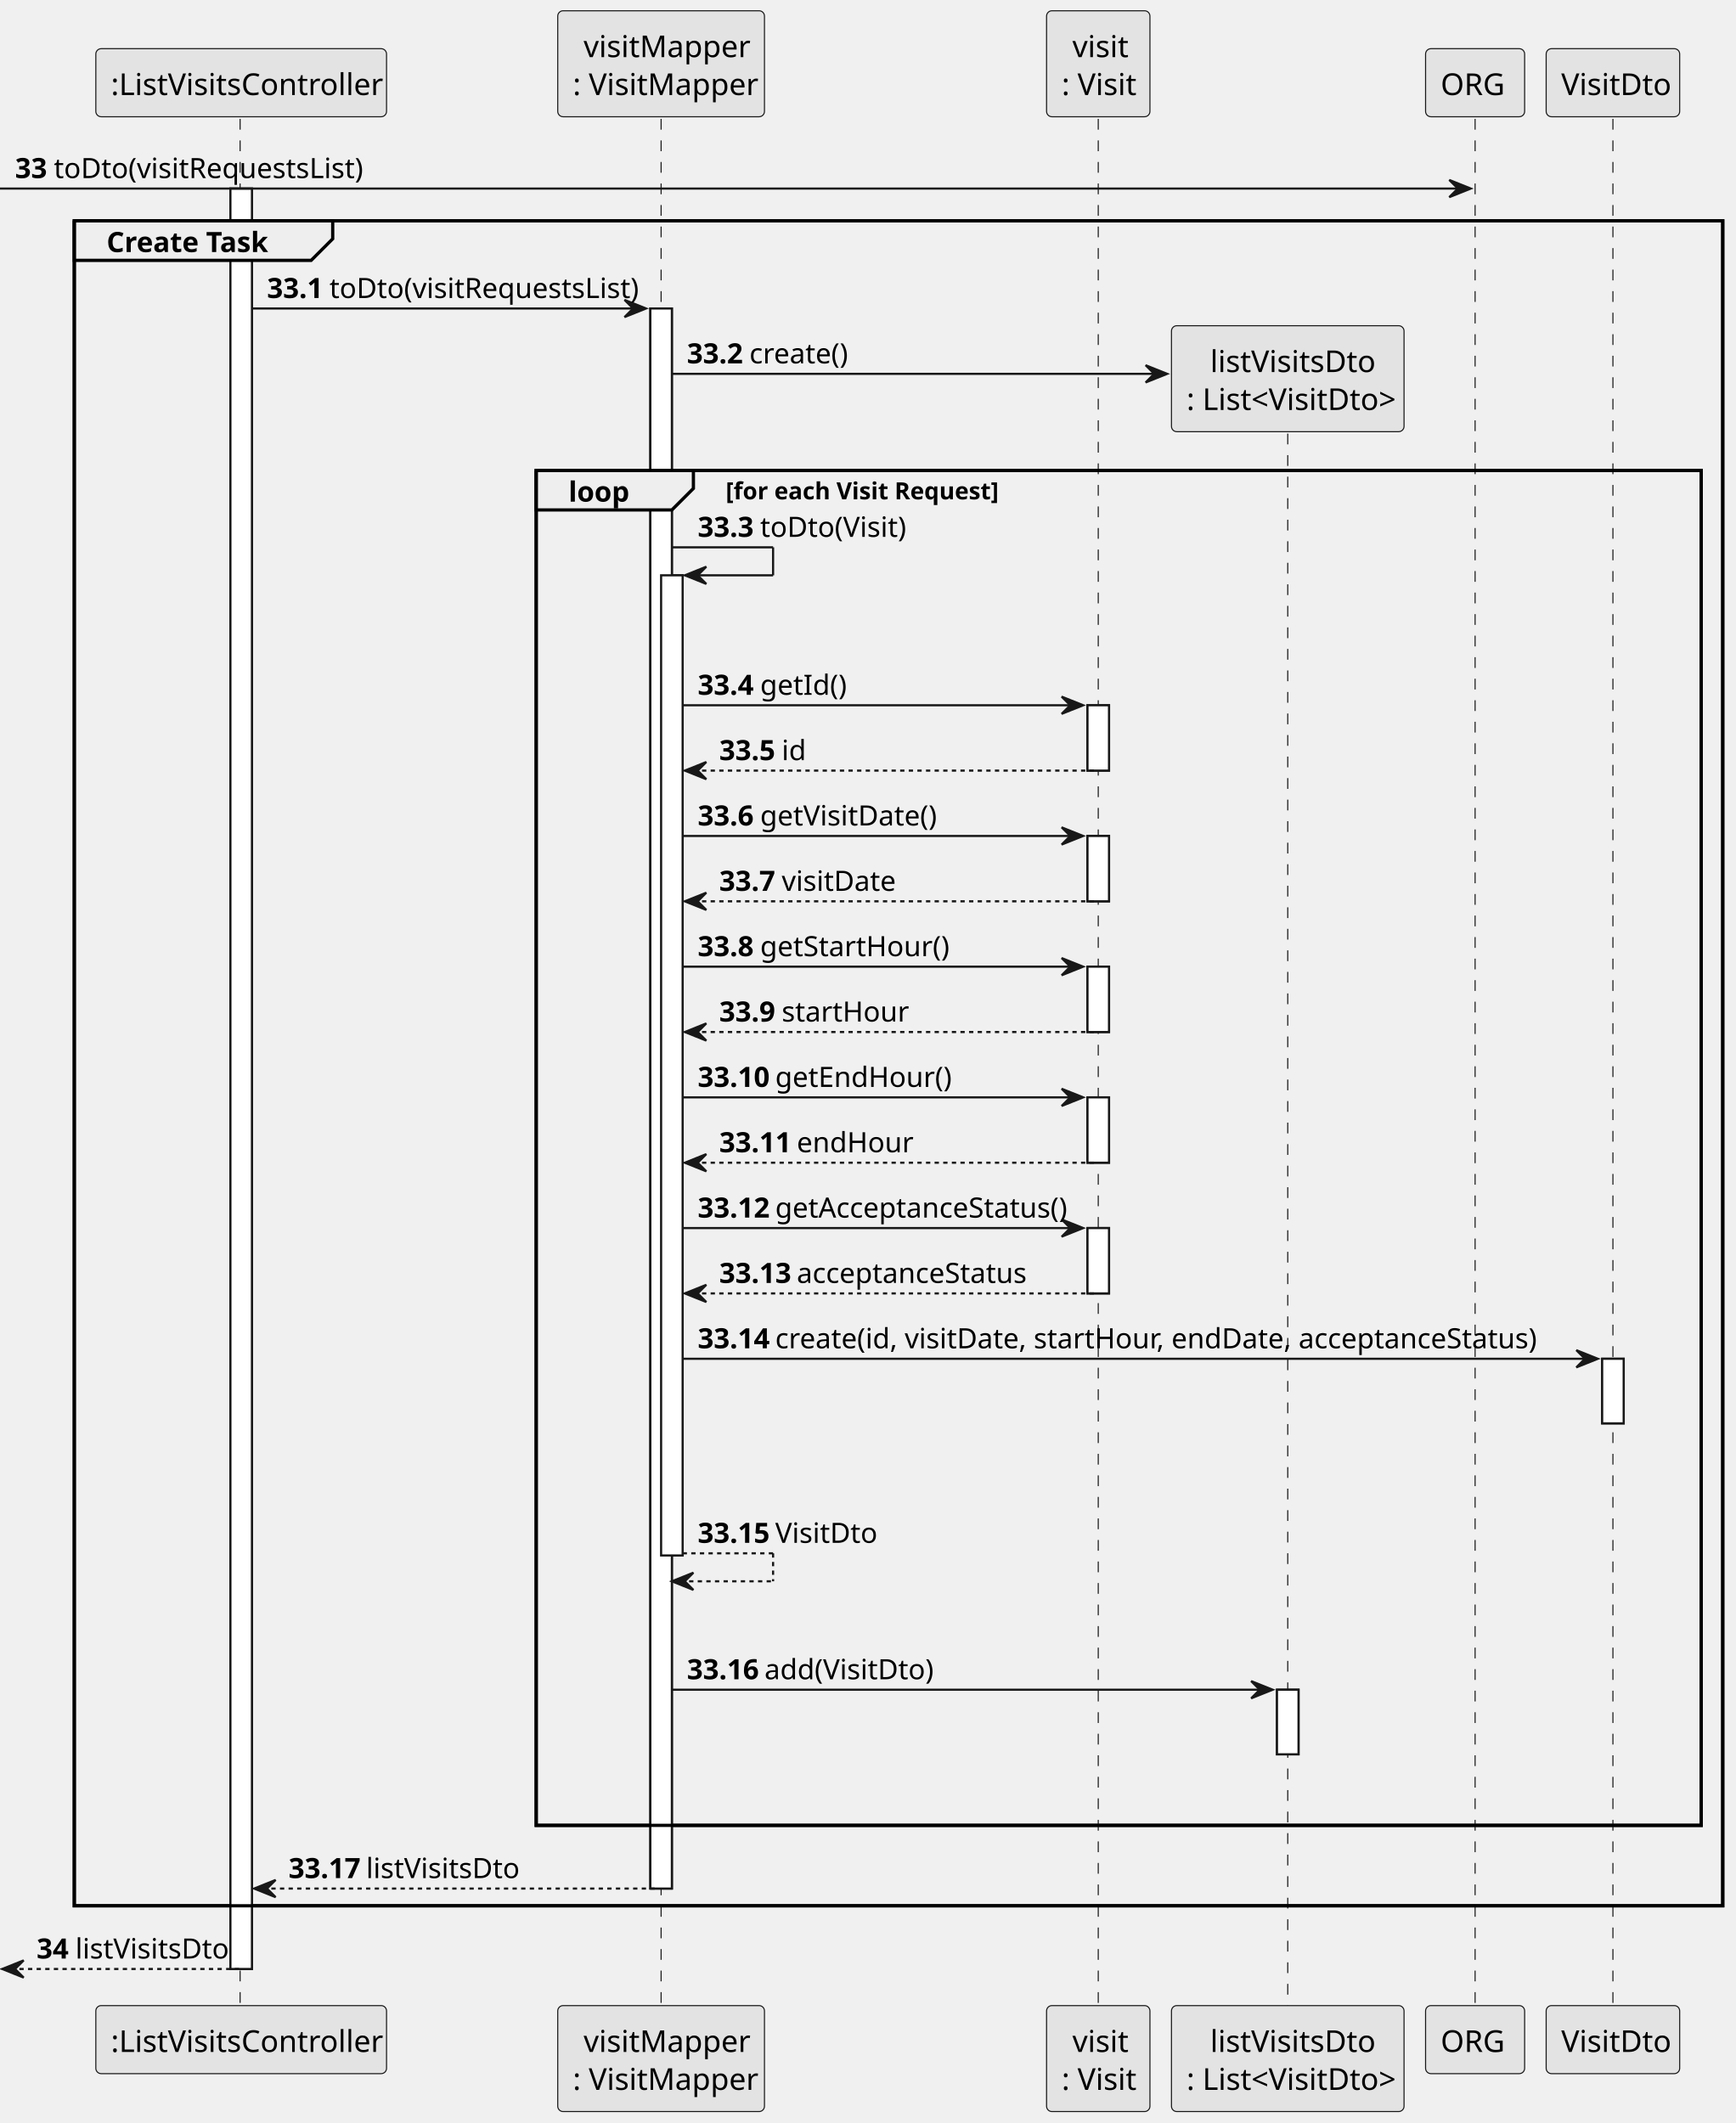
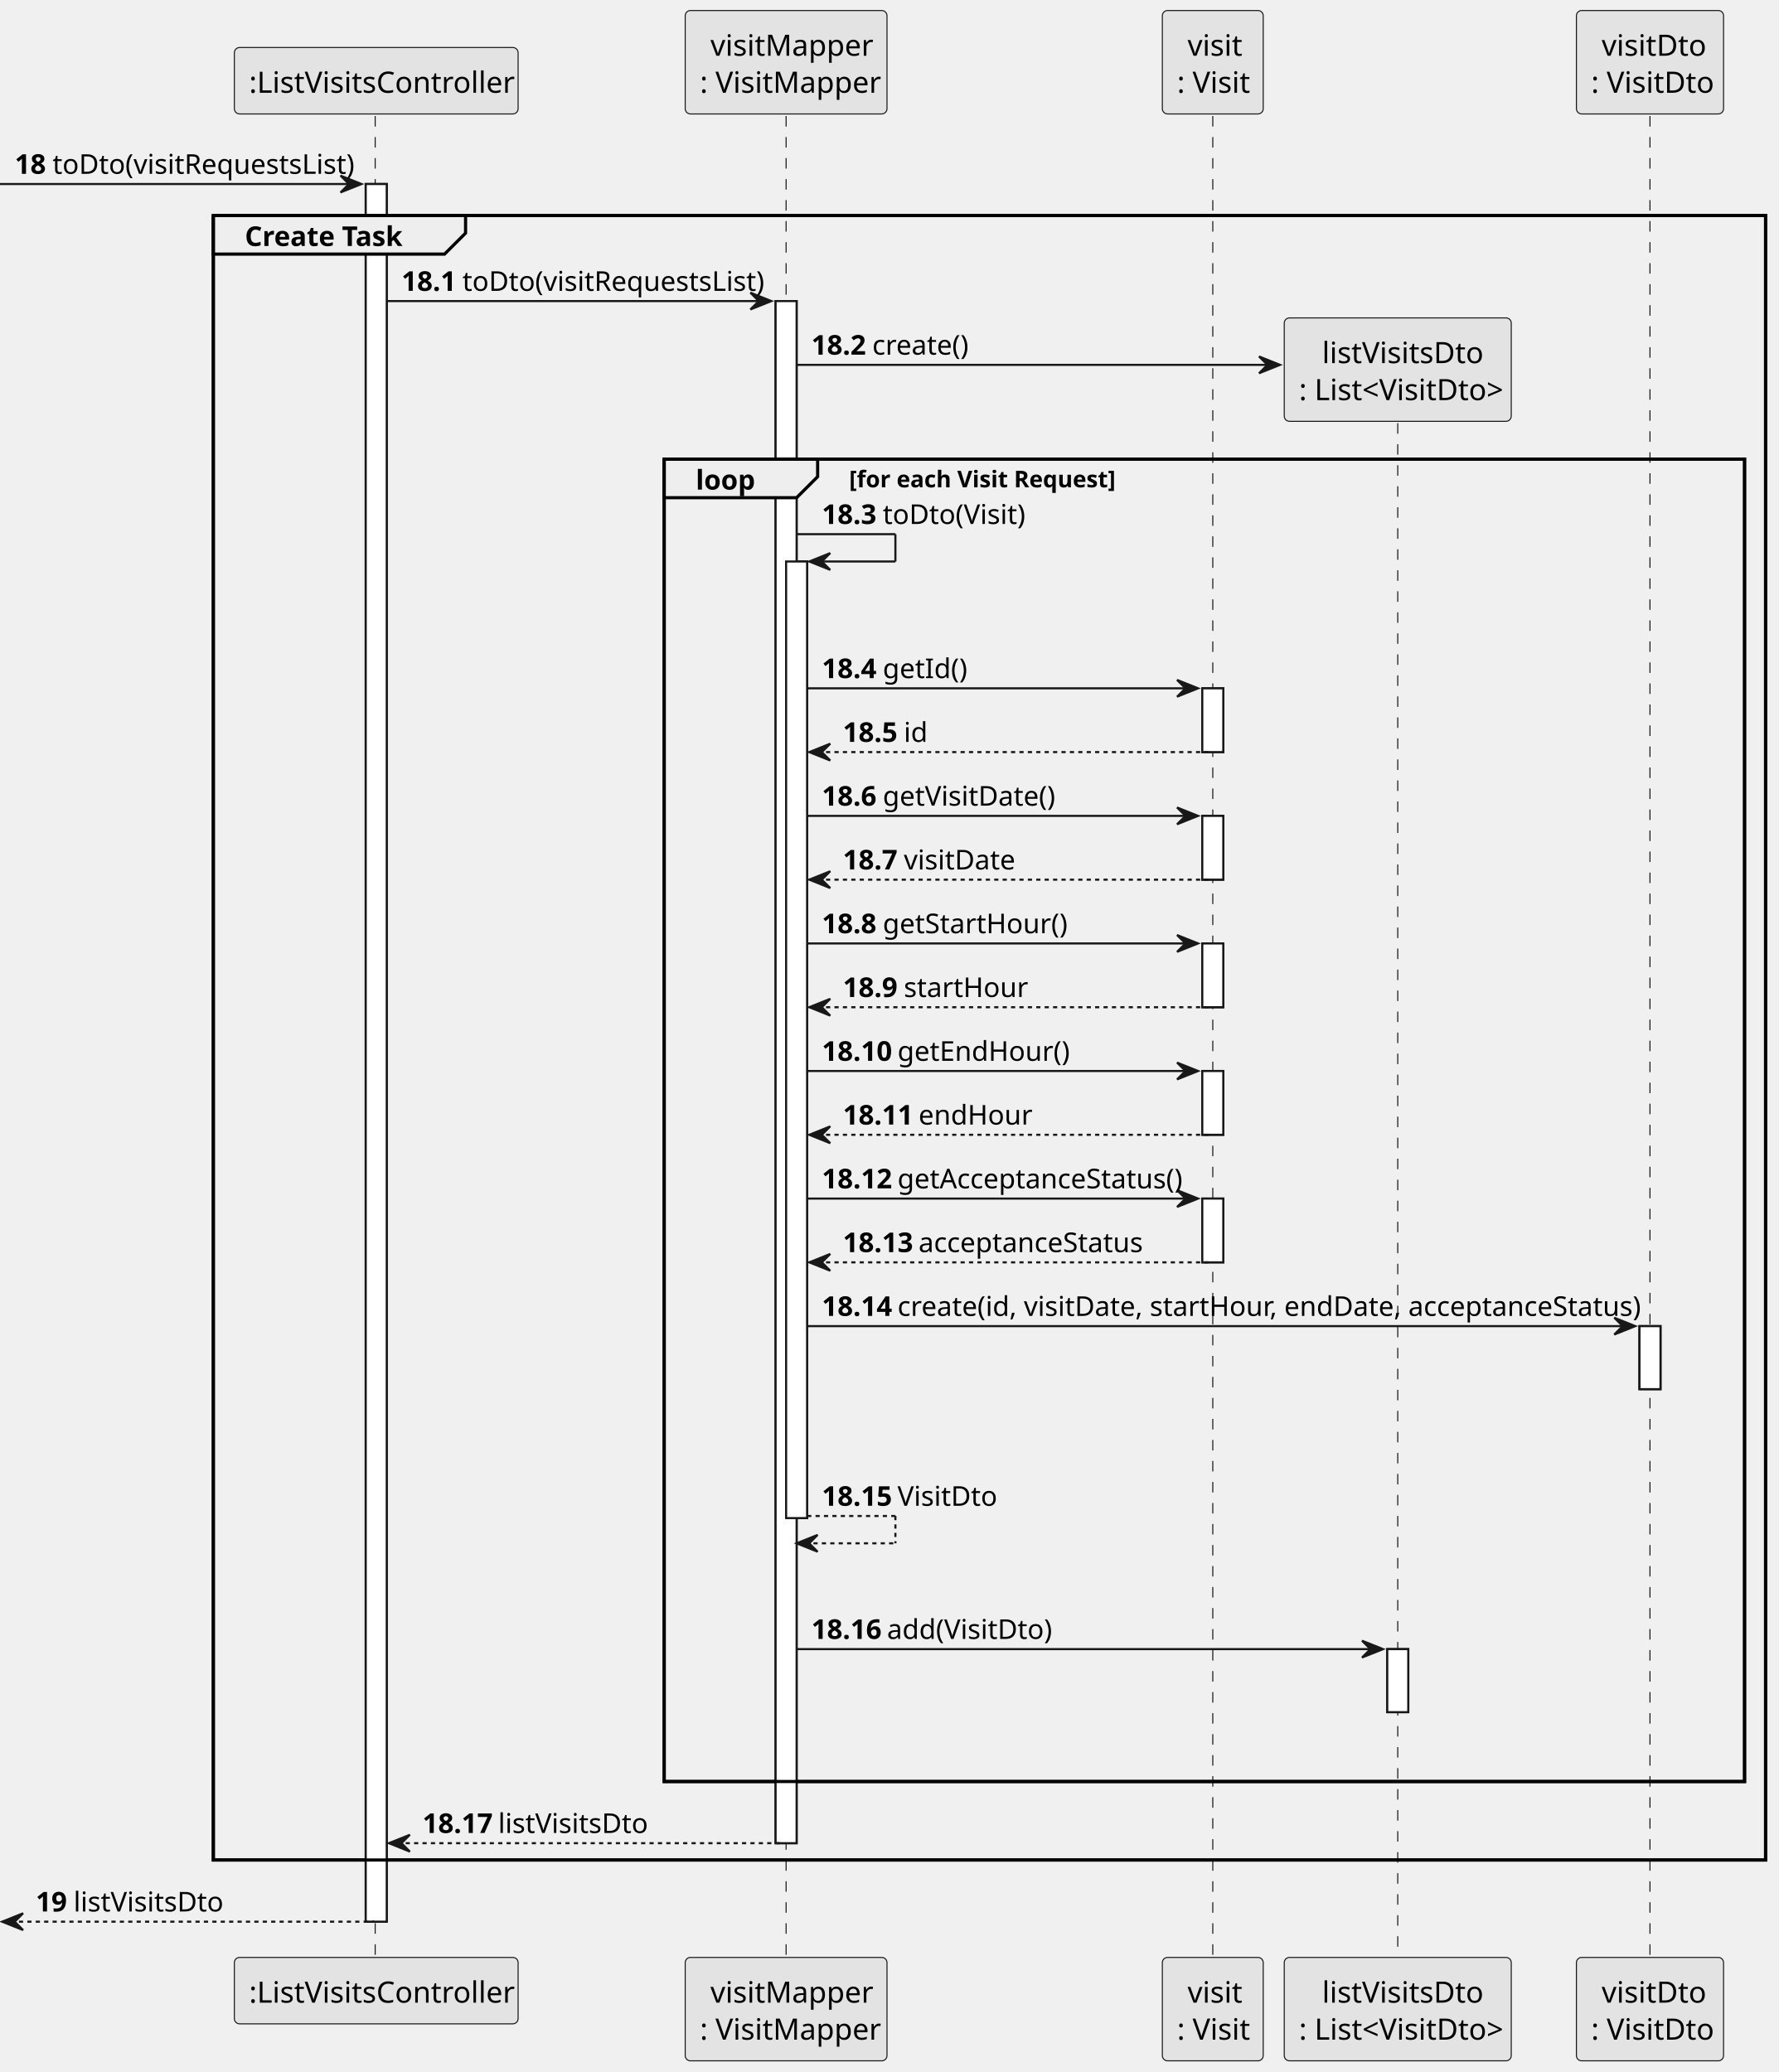
- <svg xmlns="http://www.w3.org/2000/svg" contentStyleType="text/css" height="986px" preserveAspectRatio="none" style="width:806px;height:986px;background:#FFFFFF;" version="1.1" viewBox="0 0 806 986" width="806px" zoomAndPan="magnify">
+ <svg xmlns="http://www.w3.org/2000/svg" contentStyleType="text/css" height="986px" preserveAspectRatio="none" style="width:846px;height:986px;background:#FFFFFF;" version="1.1" viewBox="0 0 846 986" width="846px" zoomAndPan="magnify">
  <defs />
  <g>
-     <rect fill="#FFFFFF" height="826.898" style="stroke:#181818;stroke-width:1.0;" width="10" x="107" y="87.57" />
-     <rect fill="#FFFFFF" height="733.844" style="stroke:#181818;stroke-width:1.0;" width="10" x="302" y="143.273" />
-     <rect fill="#FFFFFF" height="455.219" style="stroke:#181818;stroke-width:1.0;" width="10" x="307" y="267.195" />
-     <rect fill="#FFFFFF" height="30.352" style="stroke:#181818;stroke-width:1.0;" width="10" x="505" y="327.547" />
-     <rect fill="#FFFFFF" height="30.352" style="stroke:#181818;stroke-width:1.0;" width="10" x="505" y="388.25" />
-     <rect fill="#FFFFFF" height="30.352" style="stroke:#181818;stroke-width:1.0;" width="10" x="505" y="448.953" />
-     <rect fill="#FFFFFF" height="30.352" style="stroke:#181818;stroke-width:1.0;" width="10" x="505" y="509.656" />
-     <rect fill="#FFFFFF" height="30.352" style="stroke:#181818;stroke-width:1.0;" width="10" x="505" y="570.359" />
-     <rect fill="#FFFFFF" height="30" style="stroke:#181818;stroke-width:1.0;" width="10" x="593" y="784.766" />
-     <rect fill="#FFFFFF" height="30" style="stroke:#181818;stroke-width:1.0;" width="10" x="744" y="631.062" />
-     <rect fill="none" height="782.547" style="stroke:#000000;stroke-width:1.5;" width="765.5" x="34.5" y="102.57" />
-     <rect fill="none" height="629.273" style="stroke:#000000;stroke-width:1.5;" width="541" x="249" y="218.492" />
-     <line style="stroke:#181818;stroke-width:0.5;stroke-dasharray:5.0,5.0;" x1="111.5" x2="111.5" y1="55.219" y2="932.469" />
-     <line style="stroke:#181818;stroke-width:0.5;stroke-dasharray:5.0,5.0;" x1="307" x2="307" y1="55.219" y2="932.469" />
-     <line style="stroke:#181818;stroke-width:0.5;stroke-dasharray:5.0,5.0;" x1="510" x2="510" y1="55.219" y2="932.469" />
-     <line style="stroke:#181818;stroke-width:0.5;stroke-dasharray:5.0,5.0;" x1="598" x2="598" y1="191.383" y2="932.469" />
-     <line style="stroke:#181818;stroke-width:0.5;stroke-dasharray:5.0,5.0;" x1="685" x2="685" y1="55.219" y2="932.469" />
-     <line style="stroke:#181818;stroke-width:0.5;stroke-dasharray:5.0,5.0;" x1="749" x2="749" y1="55.219" y2="932.469" />
-     <rect fill="#E3E3E3" height="31.609" rx="2.5" ry="2.5" style="stroke:#181818;stroke-width:0.5;" width="135" x="44.5" y="22.609" />
-     <text fill="#000000" font-family="sans-serif" font-size="14" lengthAdjust="spacing" textLength="121" x="51.5" y="44.143">:ListVisitsController</text>
-     <rect fill="#E3E3E3" height="31.609" rx="2.5" ry="2.5" style="stroke:#181818;stroke-width:0.5;" width="135" x="44.5" y="931.469" />
-     <text fill="#000000" font-family="sans-serif" font-size="14" lengthAdjust="spacing" textLength="121" x="51.5" y="953.002">:ListVisitsController</text>
-     <rect fill="#E3E3E3" height="49.219" rx="2.5" ry="2.5" style="stroke:#181818;stroke-width:0.5;" width="96" x="259" y="5" />
-     <text fill="#000000" font-family="sans-serif" font-size="14" lengthAdjust="spacing" textLength="72" x="271" y="26.533">visitMapper</text>
-     <text fill="#000000" font-family="sans-serif" font-size="14" lengthAdjust="spacing" textLength="82" x="266" y="44.143">: VisitMapper</text>
-     <rect fill="#E3E3E3" height="49.219" rx="2.5" ry="2.5" style="stroke:#181818;stroke-width:0.5;" width="96" x="259" y="931.469" />
-     <text fill="#000000" font-family="sans-serif" font-size="14" lengthAdjust="spacing" textLength="72" x="271" y="953.002">visitMapper</text>
-     <text fill="#000000" font-family="sans-serif" font-size="14" lengthAdjust="spacing" textLength="82" x="266" y="970.611">: VisitMapper</text>
-     <rect fill="#E3E3E3" height="49.219" rx="2.5" ry="2.5" style="stroke:#181818;stroke-width:0.5;" width="48" x="486" y="5" />
-     <text fill="#000000" font-family="sans-serif" font-size="14" lengthAdjust="spacing" textLength="24" x="498" y="26.533">visit</text>
-     <text fill="#000000" font-family="sans-serif" font-size="14" lengthAdjust="spacing" textLength="34" x="493" y="44.143">: Visit</text>
-     <rect fill="#E3E3E3" height="49.219" rx="2.5" ry="2.5" style="stroke:#181818;stroke-width:0.5;" width="48" x="486" y="931.469" />
-     <text fill="#000000" font-family="sans-serif" font-size="14" lengthAdjust="spacing" textLength="24" x="498" y="953.002">visit</text>
-     <text fill="#000000" font-family="sans-serif" font-size="14" lengthAdjust="spacing" textLength="34" x="493" y="970.611">: Visit</text>
-     <rect fill="#E3E3E3" height="49.219" rx="2.5" ry="2.5" style="stroke:#181818;stroke-width:0.5;" width="108" x="544" y="931.469" />
-     <text fill="#000000" font-family="sans-serif" font-size="14" lengthAdjust="spacing" textLength="72" x="562" y="953.002">listVisitsDto</text>
-     <text fill="#000000" font-family="sans-serif" font-size="14" lengthAdjust="spacing" textLength="94" x="551" y="970.611">: List&lt;VisitDto&gt;</text>
-     <rect fill="#E3E3E3" height="31.609" rx="2.5" ry="2.5" style="stroke:#181818;stroke-width:0.5;" width="46" x="662" y="22.609" />
-     <text fill="#000000" font-family="sans-serif" font-size="14" lengthAdjust="spacing" textLength="32" x="669" y="44.143">ORG</text>
-     <rect fill="#E3E3E3" height="31.609" rx="2.5" ry="2.5" style="stroke:#181818;stroke-width:0.5;" width="46" x="662" y="931.469" />
-     <text fill="#000000" font-family="sans-serif" font-size="14" lengthAdjust="spacing" textLength="32" x="669" y="953.002">ORG</text>
-     <rect fill="#E3E3E3" height="31.609" rx="2.5" ry="2.5" style="stroke:#181818;stroke-width:0.5;" width="62" x="718" y="22.609" />
-     <text fill="#000000" font-family="sans-serif" font-size="14" lengthAdjust="spacing" textLength="48" x="725" y="44.143">VisitDto</text>
-     <rect fill="#E3E3E3" height="31.609" rx="2.5" ry="2.5" style="stroke:#181818;stroke-width:0.5;" width="62" x="718" y="931.469" />
-     <text fill="#000000" font-family="sans-serif" font-size="14" lengthAdjust="spacing" textLength="48" x="725" y="953.002">VisitDto</text>
-     <rect fill="#FFFFFF" height="826.898" style="stroke:#181818;stroke-width:1.0;" width="10" x="107" y="87.57" />
-     <rect fill="#FFFFFF" height="733.844" style="stroke:#181818;stroke-width:1.0;" width="10" x="302" y="143.273" />
-     <rect fill="#FFFFFF" height="455.219" style="stroke:#181818;stroke-width:1.0;" width="10" x="307" y="267.195" />
-     <rect fill="#FFFFFF" height="30.352" style="stroke:#181818;stroke-width:1.0;" width="10" x="505" y="327.547" />
-     <rect fill="#FFFFFF" height="30.352" style="stroke:#181818;stroke-width:1.0;" width="10" x="505" y="388.25" />
-     <rect fill="#FFFFFF" height="30.352" style="stroke:#181818;stroke-width:1.0;" width="10" x="505" y="448.953" />
-     <rect fill="#FFFFFF" height="30.352" style="stroke:#181818;stroke-width:1.0;" width="10" x="505" y="509.656" />
-     <rect fill="#FFFFFF" height="30.352" style="stroke:#181818;stroke-width:1.0;" width="10" x="505" y="570.359" />
-     <rect fill="#FFFFFF" height="30" style="stroke:#181818;stroke-width:1.0;" width="10" x="593" y="784.766" />
-     <rect fill="#FFFFFF" height="30" style="stroke:#181818;stroke-width:1.0;" width="10" x="744" y="631.062" />
-     <polygon fill="#181818" points="673,83.57,683,87.57,673,91.57,677,87.57" style="stroke:#181818;stroke-width:1.0;" />
-     <line style="stroke:#181818;stroke-width:1.0;" x1="0" x2="679" y1="87.57" y2="87.57" />
-     <text fill="#000000" font-family="sans-serif" font-size="13" font-weight="bold" lengthAdjust="spacing" textLength="14" x="7" y="82.714">33</text>
+     <rect fill="#FFFFFF" height="826.898" style="stroke:#181818;stroke-width:1.0;" width="10" x="174" y="87.57" />
+     <rect fill="#FFFFFF" height="733.844" style="stroke:#181818;stroke-width:1.0;" width="10" x="369" y="143.273" />
+     <rect fill="#FFFFFF" height="455.219" style="stroke:#181818;stroke-width:1.0;" width="10" x="374" y="267.195" />
+     <rect fill="#FFFFFF" height="30.352" style="stroke:#181818;stroke-width:1.0;" width="10" x="572" y="327.547" />
+     <rect fill="#FFFFFF" height="30.352" style="stroke:#181818;stroke-width:1.0;" width="10" x="572" y="388.25" />
+     <rect fill="#FFFFFF" height="30.352" style="stroke:#181818;stroke-width:1.0;" width="10" x="572" y="448.953" />
+     <rect fill="#FFFFFF" height="30.352" style="stroke:#181818;stroke-width:1.0;" width="10" x="572" y="509.656" />
+     <rect fill="#FFFFFF" height="30.352" style="stroke:#181818;stroke-width:1.0;" width="10" x="572" y="570.359" />
+     <rect fill="#FFFFFF" height="30" style="stroke:#181818;stroke-width:1.0;" width="10" x="660" y="784.766" />
+     <rect fill="#FFFFFF" height="30" style="stroke:#181818;stroke-width:1.0;" width="10" x="780" y="631.062" />
+     <rect fill="none" height="782.547" style="stroke:#000000;stroke-width:1.5;" width="738.5" x="101.5" y="102.57" />
+     <rect fill="none" height="629.273" style="stroke:#000000;stroke-width:1.5;" width="514" x="316" y="218.492" />
+     <line style="stroke:#181818;stroke-width:0.5;stroke-dasharray:5.0,5.0;" x1="178.5" x2="178.5" y1="55.219" y2="932.469" />
+     <line style="stroke:#181818;stroke-width:0.5;stroke-dasharray:5.0,5.0;" x1="374" x2="374" y1="55.219" y2="932.469" />
+     <line style="stroke:#181818;stroke-width:0.5;stroke-dasharray:5.0,5.0;" x1="577" x2="577" y1="55.219" y2="932.469" />
+     <line style="stroke:#181818;stroke-width:0.5;stroke-dasharray:5.0,5.0;" x1="665" x2="665" y1="191.383" y2="932.469" />
+     <line style="stroke:#181818;stroke-width:0.5;stroke-dasharray:5.0,5.0;" x1="785" x2="785" y1="55.219" y2="932.469" />
+     <rect fill="#E3E3E3" height="31.609" rx="2.5" ry="2.5" style="stroke:#181818;stroke-width:0.5;" width="135" x="111.5" y="22.609" />
+     <text fill="#000000" font-family="sans-serif" font-size="14" lengthAdjust="spacing" textLength="121" x="118.5" y="44.143">:ListVisitsController</text>
+     <rect fill="#E3E3E3" height="31.609" rx="2.5" ry="2.5" style="stroke:#181818;stroke-width:0.5;" width="135" x="111.5" y="931.469" />
+     <text fill="#000000" font-family="sans-serif" font-size="14" lengthAdjust="spacing" textLength="121" x="118.5" y="953.002">:ListVisitsController</text>
+     <rect fill="#E3E3E3" height="49.219" rx="2.5" ry="2.5" style="stroke:#181818;stroke-width:0.5;" width="96" x="326" y="5" />
+     <text fill="#000000" font-family="sans-serif" font-size="14" lengthAdjust="spacing" textLength="72" x="338" y="26.533">visitMapper</text>
+     <text fill="#000000" font-family="sans-serif" font-size="14" lengthAdjust="spacing" textLength="82" x="333" y="44.143">: VisitMapper</text>
+     <rect fill="#E3E3E3" height="49.219" rx="2.5" ry="2.5" style="stroke:#181818;stroke-width:0.5;" width="96" x="326" y="931.469" />
+     <text fill="#000000" font-family="sans-serif" font-size="14" lengthAdjust="spacing" textLength="72" x="338" y="953.002">visitMapper</text>
+     <text fill="#000000" font-family="sans-serif" font-size="14" lengthAdjust="spacing" textLength="82" x="333" y="970.611">: VisitMapper</text>
+     <rect fill="#E3E3E3" height="49.219" rx="2.5" ry="2.5" style="stroke:#181818;stroke-width:0.5;" width="48" x="553" y="5" />
+     <text fill="#000000" font-family="sans-serif" font-size="14" lengthAdjust="spacing" textLength="24" x="565" y="26.533">visit</text>
+     <text fill="#000000" font-family="sans-serif" font-size="14" lengthAdjust="spacing" textLength="34" x="560" y="44.143">: Visit</text>
+     <rect fill="#E3E3E3" height="49.219" rx="2.5" ry="2.5" style="stroke:#181818;stroke-width:0.5;" width="48" x="553" y="931.469" />
+     <text fill="#000000" font-family="sans-serif" font-size="14" lengthAdjust="spacing" textLength="24" x="565" y="953.002">visit</text>
+     <text fill="#000000" font-family="sans-serif" font-size="14" lengthAdjust="spacing" textLength="34" x="560" y="970.611">: Visit</text>
+     <rect fill="#E3E3E3" height="49.219" rx="2.5" ry="2.5" style="stroke:#181818;stroke-width:0.5;" width="108" x="611" y="931.469" />
+     <text fill="#000000" font-family="sans-serif" font-size="14" lengthAdjust="spacing" textLength="72" x="629" y="953.002">listVisitsDto</text>
+     <text fill="#000000" font-family="sans-serif" font-size="14" lengthAdjust="spacing" textLength="94" x="618" y="970.611">: List&lt;VisitDto&gt;</text>
+     <rect fill="#E3E3E3" height="49.219" rx="2.5" ry="2.5" style="stroke:#181818;stroke-width:0.5;" width="70" x="750" y="5" />
+     <text fill="#000000" font-family="sans-serif" font-size="14" lengthAdjust="spacing" textLength="46" x="762" y="26.533">visitDto</text>
+     <text fill="#000000" font-family="sans-serif" font-size="14" lengthAdjust="spacing" textLength="56" x="757" y="44.143">: VisitDto</text>
+     <rect fill="#E3E3E3" height="49.219" rx="2.5" ry="2.5" style="stroke:#181818;stroke-width:0.5;" width="70" x="750" y="931.469" />
+     <text fill="#000000" font-family="sans-serif" font-size="14" lengthAdjust="spacing" textLength="46" x="762" y="953.002">visitDto</text>
+     <text fill="#000000" font-family="sans-serif" font-size="14" lengthAdjust="spacing" textLength="56" x="757" y="970.611">: VisitDto</text>
+     <rect fill="#FFFFFF" height="826.898" style="stroke:#181818;stroke-width:1.0;" width="10" x="174" y="87.57" />
+     <rect fill="#FFFFFF" height="733.844" style="stroke:#181818;stroke-width:1.0;" width="10" x="369" y="143.273" />
+     <rect fill="#FFFFFF" height="455.219" style="stroke:#181818;stroke-width:1.0;" width="10" x="374" y="267.195" />
+     <rect fill="#FFFFFF" height="30.352" style="stroke:#181818;stroke-width:1.0;" width="10" x="572" y="327.547" />
+     <rect fill="#FFFFFF" height="30.352" style="stroke:#181818;stroke-width:1.0;" width="10" x="572" y="388.25" />
+     <rect fill="#FFFFFF" height="30.352" style="stroke:#181818;stroke-width:1.0;" width="10" x="572" y="448.953" />
+     <rect fill="#FFFFFF" height="30.352" style="stroke:#181818;stroke-width:1.0;" width="10" x="572" y="509.656" />
+     <rect fill="#FFFFFF" height="30.352" style="stroke:#181818;stroke-width:1.0;" width="10" x="572" y="570.359" />
+     <rect fill="#FFFFFF" height="30" style="stroke:#181818;stroke-width:1.0;" width="10" x="660" y="784.766" />
+     <rect fill="#FFFFFF" height="30" style="stroke:#181818;stroke-width:1.0;" width="10" x="780" y="631.062" />
+     <polygon fill="#181818" points="162,83.57,172,87.57,162,91.57,166,87.57" style="stroke:#181818;stroke-width:1.0;" />
+     <line style="stroke:#181818;stroke-width:1.0;" x1="0" x2="168" y1="87.57" y2="87.57" />
+     <text fill="#000000" font-family="sans-serif" font-size="13" font-weight="bold" lengthAdjust="spacing" textLength="14" x="7" y="82.714">18</text>
    <text fill="#000000" font-family="sans-serif" font-size="13" lengthAdjust="spacing" textLength="137" x="25" y="82.714">toDto(visitRequestsList)</text>
-     <path d="M34.5,102.57 L154.5,102.57 L154.5,110.922 L144.5,120.922 L34.5,120.922 L34.5,102.57 " fill="#EEEEEE" style="stroke:#000000;stroke-width:1.5;" />
-     <rect fill="none" height="782.547" style="stroke:#000000;stroke-width:1.5;" width="765.5" x="34.5" y="102.57" />
-     <text fill="#000000" font-family="sans-serif" font-size="13" font-weight="bold" lengthAdjust="spacing" textLength="75" x="49.5" y="117.065">Create Task</text>
-     <polygon fill="#181818" points="290,139.273,300,143.273,290,147.273,294,143.273" style="stroke:#181818;stroke-width:1.0;" />
-     <line style="stroke:#181818;stroke-width:1.0;" x1="117" x2="296" y1="143.273" y2="143.273" />
-     <text fill="#000000" font-family="sans-serif" font-size="13" font-weight="bold" lengthAdjust="spacing" textLength="25" x="124" y="138.417">33.1</text>
-     <text fill="#000000" font-family="sans-serif" font-size="13" lengthAdjust="spacing" textLength="137" x="153" y="138.417">toDto(visitRequestsList)</text>
-     <polygon fill="#181818" points="532,169.625,542,173.625,532,177.625,536,173.625" style="stroke:#181818;stroke-width:1.0;" />
-     <line style="stroke:#181818;stroke-width:1.0;" x1="312" x2="538" y1="173.625" y2="173.625" />
-     <text fill="#000000" font-family="sans-serif" font-size="13" font-weight="bold" lengthAdjust="spacing" textLength="25" x="319" y="168.769">33.2</text>
-     <text fill="#000000" font-family="sans-serif" font-size="13" lengthAdjust="spacing" textLength="44" x="348" y="168.769">create()</text>
-     <rect fill="#E3E3E3" height="49.219" rx="2.5" ry="2.5" style="stroke:#181818;stroke-width:0.5;" width="108" x="544" y="151.273" />
-     <text fill="#000000" font-family="sans-serif" font-size="14" lengthAdjust="spacing" textLength="72" x="562" y="172.807">listVisitsDto</text>
-     <text fill="#000000" font-family="sans-serif" font-size="14" lengthAdjust="spacing" textLength="94" x="551" y="190.416">: List&lt;VisitDto&gt;</text>
-     <path d="M249,218.492 L322,218.492 L322,226.844 L312,236.844 L249,236.844 L249,218.492 " fill="#EEEEEE" style="stroke:#000000;stroke-width:1.5;" />
-     <rect fill="none" height="629.273" style="stroke:#000000;stroke-width:1.5;" width="541" x="249" y="218.492" />
-     <text fill="#000000" font-family="sans-serif" font-size="13" font-weight="bold" lengthAdjust="spacing" textLength="28" x="264" y="232.987">loop</text>
-     <text fill="#000000" font-family="sans-serif" font-size="11" font-weight="bold" lengthAdjust="spacing" textLength="130" x="337" y="231.911">[for each Visit Request]</text>
-     <line style="stroke:#181818;stroke-width:1.0;" x1="312" x2="359" y1="254.195" y2="254.195" />
-     <line style="stroke:#181818;stroke-width:1.0;" x1="359" x2="359" y1="254.195" y2="267.195" />
-     <line style="stroke:#181818;stroke-width:1.0;" x1="318" x2="359" y1="267.195" y2="267.195" />
-     <polygon fill="#181818" points="328,263.195,318,267.195,328,271.195,324,267.195" style="stroke:#181818;stroke-width:1.0;" />
-     <text fill="#000000" font-family="sans-serif" font-size="13" font-weight="bold" lengthAdjust="spacing" textLength="25" x="324" y="249.339">33.3</text>
-     <text fill="#000000" font-family="sans-serif" font-size="13" lengthAdjust="spacing" textLength="65" x="353" y="249.339">toDto(Visit)</text>
-     <polygon fill="#181818" points="493,323.547,503,327.547,493,331.547,497,327.547" style="stroke:#181818;stroke-width:1.0;" />
-     <line style="stroke:#181818;stroke-width:1.0;" x1="317" x2="499" y1="327.547" y2="327.547" />
-     <text fill="#000000" font-family="sans-serif" font-size="13" font-weight="bold" lengthAdjust="spacing" textLength="25" x="324" y="322.69">33.4</text>
-     <text fill="#000000" font-family="sans-serif" font-size="13" lengthAdjust="spacing" textLength="36" x="353" y="322.69">getId()</text>
-     <polygon fill="#181818" points="328,353.898,318,357.898,328,361.898,324,357.898" style="stroke:#181818;stroke-width:1.0;" />
-     <line style="stroke:#181818;stroke-width:1.0;stroke-dasharray:2.0,2.0;" x1="322" x2="509" y1="357.898" y2="357.898" />
-     <text fill="#000000" font-family="sans-serif" font-size="13" font-weight="bold" lengthAdjust="spacing" textLength="25" x="334" y="353.042">33.5</text>
-     <text fill="#000000" font-family="sans-serif" font-size="13" lengthAdjust="spacing" textLength="10" x="363" y="353.042">id</text>
-     <polygon fill="#181818" points="493,384.25,503,388.25,493,392.25,497,388.25" style="stroke:#181818;stroke-width:1.0;" />
-     <line style="stroke:#181818;stroke-width:1.0;" x1="317" x2="499" y1="388.25" y2="388.25" />
-     <text fill="#000000" font-family="sans-serif" font-size="13" font-weight="bold" lengthAdjust="spacing" textLength="25" x="324" y="383.394">33.6</text>
-     <text fill="#000000" font-family="sans-serif" font-size="13" lengthAdjust="spacing" textLength="79" x="353" y="383.394">getVisitDate()</text>
-     <polygon fill="#181818" points="328,414.602,318,418.602,328,422.602,324,418.602" style="stroke:#181818;stroke-width:1.0;" />
-     <line style="stroke:#181818;stroke-width:1.0;stroke-dasharray:2.0,2.0;" x1="322" x2="509" y1="418.602" y2="418.602" />
-     <text fill="#000000" font-family="sans-serif" font-size="13" font-weight="bold" lengthAdjust="spacing" textLength="25" x="334" y="413.745">33.7</text>
-     <text fill="#000000" font-family="sans-serif" font-size="13" lengthAdjust="spacing" textLength="49" x="363" y="413.745">visitDate</text>
-     <polygon fill="#181818" points="493,444.953,503,448.953,493,452.953,497,448.953" style="stroke:#181818;stroke-width:1.0;" />
-     <line style="stroke:#181818;stroke-width:1.0;" x1="317" x2="499" y1="448.953" y2="448.953" />
-     <text fill="#000000" font-family="sans-serif" font-size="13" font-weight="bold" lengthAdjust="spacing" textLength="25" x="324" y="444.097">33.8</text>
-     <text fill="#000000" font-family="sans-serif" font-size="13" lengthAdjust="spacing" textLength="81" x="353" y="444.097">getStartHour()</text>
-     <polygon fill="#181818" points="328,475.305,318,479.305,328,483.305,324,479.305" style="stroke:#181818;stroke-width:1.0;" />
-     <line style="stroke:#181818;stroke-width:1.0;stroke-dasharray:2.0,2.0;" x1="322" x2="509" y1="479.305" y2="479.305" />
-     <text fill="#000000" font-family="sans-serif" font-size="13" font-weight="bold" lengthAdjust="spacing" textLength="25" x="334" y="474.448">33.9</text>
-     <text fill="#000000" font-family="sans-serif" font-size="13" lengthAdjust="spacing" textLength="53" x="363" y="474.448">startHour</text>
-     <polygon fill="#181818" points="493,505.656,503,509.656,493,513.656,497,509.656" style="stroke:#181818;stroke-width:1.0;" />
-     <line style="stroke:#181818;stroke-width:1.0;" x1="317" x2="499" y1="509.656" y2="509.656" />
-     <text fill="#000000" font-family="sans-serif" font-size="13" font-weight="bold" lengthAdjust="spacing" textLength="32" x="324" y="504.8">33.10</text>
-     <text fill="#000000" font-family="sans-serif" font-size="13" lengthAdjust="spacing" textLength="76" x="360" y="504.8">getEndHour()</text>
-     <polygon fill="#181818" points="328,536.008,318,540.008,328,544.008,324,540.008" style="stroke:#181818;stroke-width:1.0;" />
-     <line style="stroke:#181818;stroke-width:1.0;stroke-dasharray:2.0,2.0;" x1="322" x2="509" y1="540.008" y2="540.008" />
-     <text fill="#000000" font-family="sans-serif" font-size="13" font-weight="bold" lengthAdjust="spacing" textLength="32" x="334" y="535.151">33.11</text>
-     <text fill="#000000" font-family="sans-serif" font-size="13" lengthAdjust="spacing" textLength="48" x="370" y="535.151">endHour</text>
-     <polygon fill="#181818" points="493,566.359,503,570.359,493,574.359,497,570.359" style="stroke:#181818;stroke-width:1.0;" />
-     <line style="stroke:#181818;stroke-width:1.0;" x1="317" x2="499" y1="570.359" y2="570.359" />
-     <text fill="#000000" font-family="sans-serif" font-size="13" font-weight="bold" lengthAdjust="spacing" textLength="32" x="324" y="565.503">33.12</text>
-     <text fill="#000000" font-family="sans-serif" font-size="13" lengthAdjust="spacing" textLength="133" x="360" y="565.503">getAcceptanceStatus()</text>
-     <polygon fill="#181818" points="328,596.711,318,600.711,328,604.711,324,600.711" style="stroke:#181818;stroke-width:1.0;" />
-     <line style="stroke:#181818;stroke-width:1.0;stroke-dasharray:2.0,2.0;" x1="322" x2="509" y1="600.711" y2="600.711" />
-     <text fill="#000000" font-family="sans-serif" font-size="13" font-weight="bold" lengthAdjust="spacing" textLength="32" x="334" y="595.855">33.13</text>
-     <text fill="#000000" font-family="sans-serif" font-size="13" lengthAdjust="spacing" textLength="105" x="370" y="595.855">acceptanceStatus</text>
-     <polygon fill="#181818" points="732,627.062,742,631.062,732,635.062,736,631.062" style="stroke:#181818;stroke-width:1.0;" />
-     <line style="stroke:#181818;stroke-width:1.0;" x1="317" x2="738" y1="631.062" y2="631.062" />
-     <text fill="#000000" font-family="sans-serif" font-size="13" font-weight="bold" lengthAdjust="spacing" textLength="32" x="324" y="626.206">33.14</text>
-     <text fill="#000000" font-family="sans-serif" font-size="13" lengthAdjust="spacing" textLength="341" x="360" y="626.206">create(id, visitDate, startHour, endDate, acceptanceStatus)</text>
-     <line style="stroke:#181818;stroke-width:1.0;stroke-dasharray:2.0,2.0;" x1="317" x2="359" y1="721.414" y2="721.414" />
-     <line style="stroke:#181818;stroke-width:1.0;stroke-dasharray:2.0,2.0;" x1="359" x2="359" y1="721.414" y2="734.414" />
-     <line style="stroke:#181818;stroke-width:1.0;stroke-dasharray:2.0,2.0;" x1="312" x2="359" y1="734.414" y2="734.414" />
-     <polygon fill="#181818" points="322,730.414,312,734.414,322,738.414,318,734.414" style="stroke:#181818;stroke-width:1.0;" />
-     <text fill="#000000" font-family="sans-serif" font-size="13" font-weight="bold" lengthAdjust="spacing" textLength="32" x="324" y="716.558">33.15</text>
-     <text fill="#000000" font-family="sans-serif" font-size="13" lengthAdjust="spacing" textLength="46" x="360" y="716.558">VisitDto</text>
-     <polygon fill="#181818" points="581,780.766,591,784.766,581,788.766,585,784.766" style="stroke:#181818;stroke-width:1.0;" />
-     <line style="stroke:#181818;stroke-width:1.0;" x1="312" x2="587" y1="784.766" y2="784.766" />
-     <text fill="#000000" font-family="sans-serif" font-size="13" font-weight="bold" lengthAdjust="spacing" textLength="32" x="319" y="779.909">33.16</text>
-     <text fill="#000000" font-family="sans-serif" font-size="13" lengthAdjust="spacing" textLength="75" x="355" y="779.909">add(VisitDto)</text>
-     <polygon fill="#181818" points="128,873.117,118,877.117,128,881.117,124,877.117" style="stroke:#181818;stroke-width:1.0;" />
-     <line style="stroke:#181818;stroke-width:1.0;stroke-dasharray:2.0,2.0;" x1="122" x2="306" y1="877.117" y2="877.117" />
-     <text fill="#000000" font-family="sans-serif" font-size="13" font-weight="bold" lengthAdjust="spacing" textLength="32" x="134" y="872.261">33.17</text>
-     <text fill="#000000" font-family="sans-serif" font-size="13" lengthAdjust="spacing" textLength="70" x="170" y="872.261">listVisitsDto</text>
+     <path d="M101.5,102.57 L221.5,102.57 L221.5,110.922 L211.5,120.922 L101.5,120.922 L101.5,102.57 " fill="#EEEEEE" style="stroke:#000000;stroke-width:1.5;" />
+     <rect fill="none" height="782.547" style="stroke:#000000;stroke-width:1.5;" width="738.5" x="101.5" y="102.57" />
+     <text fill="#000000" font-family="sans-serif" font-size="13" font-weight="bold" lengthAdjust="spacing" textLength="75" x="116.5" y="117.065">Create Task</text>
+     <polygon fill="#181818" points="357,139.273,367,143.273,357,147.273,361,143.273" style="stroke:#181818;stroke-width:1.0;" />
+     <line style="stroke:#181818;stroke-width:1.0;" x1="184" x2="363" y1="143.273" y2="143.273" />
+     <text fill="#000000" font-family="sans-serif" font-size="13" font-weight="bold" lengthAdjust="spacing" textLength="25" x="191" y="138.417">18.1</text>
+     <text fill="#000000" font-family="sans-serif" font-size="13" lengthAdjust="spacing" textLength="137" x="220" y="138.417">toDto(visitRequestsList)</text>
+     <polygon fill="#181818" points="599,169.625,609,173.625,599,177.625,603,173.625" style="stroke:#181818;stroke-width:1.0;" />
+     <line style="stroke:#181818;stroke-width:1.0;" x1="379" x2="605" y1="173.625" y2="173.625" />
+     <text fill="#000000" font-family="sans-serif" font-size="13" font-weight="bold" lengthAdjust="spacing" textLength="25" x="386" y="168.769">18.2</text>
+     <text fill="#000000" font-family="sans-serif" font-size="13" lengthAdjust="spacing" textLength="44" x="415" y="168.769">create()</text>
+     <rect fill="#E3E3E3" height="49.219" rx="2.5" ry="2.5" style="stroke:#181818;stroke-width:0.5;" width="108" x="611" y="151.273" />
+     <text fill="#000000" font-family="sans-serif" font-size="14" lengthAdjust="spacing" textLength="72" x="629" y="172.807">listVisitsDto</text>
+     <text fill="#000000" font-family="sans-serif" font-size="14" lengthAdjust="spacing" textLength="94" x="618" y="190.416">: List&lt;VisitDto&gt;</text>
+     <path d="M316,218.492 L389,218.492 L389,226.844 L379,236.844 L316,236.844 L316,218.492 " fill="#EEEEEE" style="stroke:#000000;stroke-width:1.5;" />
+     <rect fill="none" height="629.273" style="stroke:#000000;stroke-width:1.5;" width="514" x="316" y="218.492" />
+     <text fill="#000000" font-family="sans-serif" font-size="13" font-weight="bold" lengthAdjust="spacing" textLength="28" x="331" y="232.987">loop</text>
+     <text fill="#000000" font-family="sans-serif" font-size="11" font-weight="bold" lengthAdjust="spacing" textLength="130" x="404" y="231.911">[for each Visit Request]</text>
+     <line style="stroke:#181818;stroke-width:1.0;" x1="379" x2="426" y1="254.195" y2="254.195" />
+     <line style="stroke:#181818;stroke-width:1.0;" x1="426" x2="426" y1="254.195" y2="267.195" />
+     <line style="stroke:#181818;stroke-width:1.0;" x1="385" x2="426" y1="267.195" y2="267.195" />
+     <polygon fill="#181818" points="395,263.195,385,267.195,395,271.195,391,267.195" style="stroke:#181818;stroke-width:1.0;" />
+     <text fill="#000000" font-family="sans-serif" font-size="13" font-weight="bold" lengthAdjust="spacing" textLength="25" x="391" y="249.339">18.3</text>
+     <text fill="#000000" font-family="sans-serif" font-size="13" lengthAdjust="spacing" textLength="65" x="420" y="249.339">toDto(Visit)</text>
+     <polygon fill="#181818" points="560,323.547,570,327.547,560,331.547,564,327.547" style="stroke:#181818;stroke-width:1.0;" />
+     <line style="stroke:#181818;stroke-width:1.0;" x1="384" x2="566" y1="327.547" y2="327.547" />
+     <text fill="#000000" font-family="sans-serif" font-size="13" font-weight="bold" lengthAdjust="spacing" textLength="25" x="391" y="322.69">18.4</text>
+     <text fill="#000000" font-family="sans-serif" font-size="13" lengthAdjust="spacing" textLength="36" x="420" y="322.69">getId()</text>
+     <polygon fill="#181818" points="395,353.898,385,357.898,395,361.898,391,357.898" style="stroke:#181818;stroke-width:1.0;" />
+     <line style="stroke:#181818;stroke-width:1.0;stroke-dasharray:2.0,2.0;" x1="389" x2="576" y1="357.898" y2="357.898" />
+     <text fill="#000000" font-family="sans-serif" font-size="13" font-weight="bold" lengthAdjust="spacing" textLength="25" x="401" y="353.042">18.5</text>
+     <text fill="#000000" font-family="sans-serif" font-size="13" lengthAdjust="spacing" textLength="10" x="430" y="353.042">id</text>
+     <polygon fill="#181818" points="560,384.25,570,388.25,560,392.25,564,388.25" style="stroke:#181818;stroke-width:1.0;" />
+     <line style="stroke:#181818;stroke-width:1.0;" x1="384" x2="566" y1="388.25" y2="388.25" />
+     <text fill="#000000" font-family="sans-serif" font-size="13" font-weight="bold" lengthAdjust="spacing" textLength="25" x="391" y="383.394">18.6</text>
+     <text fill="#000000" font-family="sans-serif" font-size="13" lengthAdjust="spacing" textLength="79" x="420" y="383.394">getVisitDate()</text>
+     <polygon fill="#181818" points="395,414.602,385,418.602,395,422.602,391,418.602" style="stroke:#181818;stroke-width:1.0;" />
+     <line style="stroke:#181818;stroke-width:1.0;stroke-dasharray:2.0,2.0;" x1="389" x2="576" y1="418.602" y2="418.602" />
+     <text fill="#000000" font-family="sans-serif" font-size="13" font-weight="bold" lengthAdjust="spacing" textLength="25" x="401" y="413.745">18.7</text>
+     <text fill="#000000" font-family="sans-serif" font-size="13" lengthAdjust="spacing" textLength="49" x="430" y="413.745">visitDate</text>
+     <polygon fill="#181818" points="560,444.953,570,448.953,560,452.953,564,448.953" style="stroke:#181818;stroke-width:1.0;" />
+     <line style="stroke:#181818;stroke-width:1.0;" x1="384" x2="566" y1="448.953" y2="448.953" />
+     <text fill="#000000" font-family="sans-serif" font-size="13" font-weight="bold" lengthAdjust="spacing" textLength="25" x="391" y="444.097">18.8</text>
+     <text fill="#000000" font-family="sans-serif" font-size="13" lengthAdjust="spacing" textLength="81" x="420" y="444.097">getStartHour()</text>
+     <polygon fill="#181818" points="395,475.305,385,479.305,395,483.305,391,479.305" style="stroke:#181818;stroke-width:1.0;" />
+     <line style="stroke:#181818;stroke-width:1.0;stroke-dasharray:2.0,2.0;" x1="389" x2="576" y1="479.305" y2="479.305" />
+     <text fill="#000000" font-family="sans-serif" font-size="13" font-weight="bold" lengthAdjust="spacing" textLength="25" x="401" y="474.448">18.9</text>
+     <text fill="#000000" font-family="sans-serif" font-size="13" lengthAdjust="spacing" textLength="53" x="430" y="474.448">startHour</text>
+     <polygon fill="#181818" points="560,505.656,570,509.656,560,513.656,564,509.656" style="stroke:#181818;stroke-width:1.0;" />
+     <line style="stroke:#181818;stroke-width:1.0;" x1="384" x2="566" y1="509.656" y2="509.656" />
+     <text fill="#000000" font-family="sans-serif" font-size="13" font-weight="bold" lengthAdjust="spacing" textLength="32" x="391" y="504.8">18.10</text>
+     <text fill="#000000" font-family="sans-serif" font-size="13" lengthAdjust="spacing" textLength="76" x="427" y="504.8">getEndHour()</text>
+     <polygon fill="#181818" points="395,536.008,385,540.008,395,544.008,391,540.008" style="stroke:#181818;stroke-width:1.0;" />
+     <line style="stroke:#181818;stroke-width:1.0;stroke-dasharray:2.0,2.0;" x1="389" x2="576" y1="540.008" y2="540.008" />
+     <text fill="#000000" font-family="sans-serif" font-size="13" font-weight="bold" lengthAdjust="spacing" textLength="32" x="401" y="535.151">18.11</text>
+     <text fill="#000000" font-family="sans-serif" font-size="13" lengthAdjust="spacing" textLength="48" x="437" y="535.151">endHour</text>
+     <polygon fill="#181818" points="560,566.359,570,570.359,560,574.359,564,570.359" style="stroke:#181818;stroke-width:1.0;" />
+     <line style="stroke:#181818;stroke-width:1.0;" x1="384" x2="566" y1="570.359" y2="570.359" />
+     <text fill="#000000" font-family="sans-serif" font-size="13" font-weight="bold" lengthAdjust="spacing" textLength="32" x="391" y="565.503">18.12</text>
+     <text fill="#000000" font-family="sans-serif" font-size="13" lengthAdjust="spacing" textLength="133" x="427" y="565.503">getAcceptanceStatus()</text>
+     <polygon fill="#181818" points="395,596.711,385,600.711,395,604.711,391,600.711" style="stroke:#181818;stroke-width:1.0;" />
+     <line style="stroke:#181818;stroke-width:1.0;stroke-dasharray:2.0,2.0;" x1="389" x2="576" y1="600.711" y2="600.711" />
+     <text fill="#000000" font-family="sans-serif" font-size="13" font-weight="bold" lengthAdjust="spacing" textLength="32" x="401" y="595.855">18.13</text>
+     <text fill="#000000" font-family="sans-serif" font-size="13" lengthAdjust="spacing" textLength="105" x="437" y="595.855">acceptanceStatus</text>
+     <polygon fill="#181818" points="768,627.062,778,631.062,768,635.062,772,631.062" style="stroke:#181818;stroke-width:1.0;" />
+     <line style="stroke:#181818;stroke-width:1.0;" x1="384" x2="774" y1="631.062" y2="631.062" />
+     <text fill="#000000" font-family="sans-serif" font-size="13" font-weight="bold" lengthAdjust="spacing" textLength="32" x="391" y="626.206">18.14</text>
+     <text fill="#000000" font-family="sans-serif" font-size="13" lengthAdjust="spacing" textLength="341" x="427" y="626.206">create(id, visitDate, startHour, endDate, acceptanceStatus)</text>
+     <line style="stroke:#181818;stroke-width:1.0;stroke-dasharray:2.0,2.0;" x1="384" x2="426" y1="721.414" y2="721.414" />
+     <line style="stroke:#181818;stroke-width:1.0;stroke-dasharray:2.0,2.0;" x1="426" x2="426" y1="721.414" y2="734.414" />
+     <line style="stroke:#181818;stroke-width:1.0;stroke-dasharray:2.0,2.0;" x1="379" x2="426" y1="734.414" y2="734.414" />
+     <polygon fill="#181818" points="389,730.414,379,734.414,389,738.414,385,734.414" style="stroke:#181818;stroke-width:1.0;" />
+     <text fill="#000000" font-family="sans-serif" font-size="13" font-weight="bold" lengthAdjust="spacing" textLength="32" x="391" y="716.558">18.15</text>
+     <text fill="#000000" font-family="sans-serif" font-size="13" lengthAdjust="spacing" textLength="46" x="427" y="716.558">VisitDto</text>
+     <polygon fill="#181818" points="648,780.766,658,784.766,648,788.766,652,784.766" style="stroke:#181818;stroke-width:1.0;" />
+     <line style="stroke:#181818;stroke-width:1.0;" x1="379" x2="654" y1="784.766" y2="784.766" />
+     <text fill="#000000" font-family="sans-serif" font-size="13" font-weight="bold" lengthAdjust="spacing" textLength="32" x="386" y="779.909">18.16</text>
+     <text fill="#000000" font-family="sans-serif" font-size="13" lengthAdjust="spacing" textLength="75" x="422" y="779.909">add(VisitDto)</text>
+     <polygon fill="#181818" points="195,873.117,185,877.117,195,881.117,191,877.117" style="stroke:#181818;stroke-width:1.0;" />
+     <line style="stroke:#181818;stroke-width:1.0;stroke-dasharray:2.0,2.0;" x1="189" x2="373" y1="877.117" y2="877.117" />
+     <text fill="#000000" font-family="sans-serif" font-size="13" font-weight="bold" lengthAdjust="spacing" textLength="32" x="201" y="872.261">18.17</text>
+     <text fill="#000000" font-family="sans-serif" font-size="13" lengthAdjust="spacing" textLength="70" x="237" y="872.261">listVisitsDto</text>
    <polygon fill="#181818" points="11,910.469,1,914.469,11,918.469,7,914.469" style="stroke:#181818;stroke-width:1.0;" />
-     <line style="stroke:#181818;stroke-width:1.0;stroke-dasharray:2.0,2.0;" x1="5" x2="111" y1="914.469" y2="914.469" />
-     <text fill="#000000" font-family="sans-serif" font-size="13" font-weight="bold" lengthAdjust="spacing" textLength="14" x="17" y="909.612">34</text>
+     <line style="stroke:#181818;stroke-width:1.0;stroke-dasharray:2.0,2.0;" x1="5" x2="178" y1="914.469" y2="914.469" />
+     <text fill="#000000" font-family="sans-serif" font-size="13" font-weight="bold" lengthAdjust="spacing" textLength="14" x="17" y="909.612">19</text>
    <text fill="#000000" font-family="sans-serif" font-size="13" lengthAdjust="spacing" textLength="70" x="35" y="909.612">listVisitsDto</text>
  </g>
</svg>
